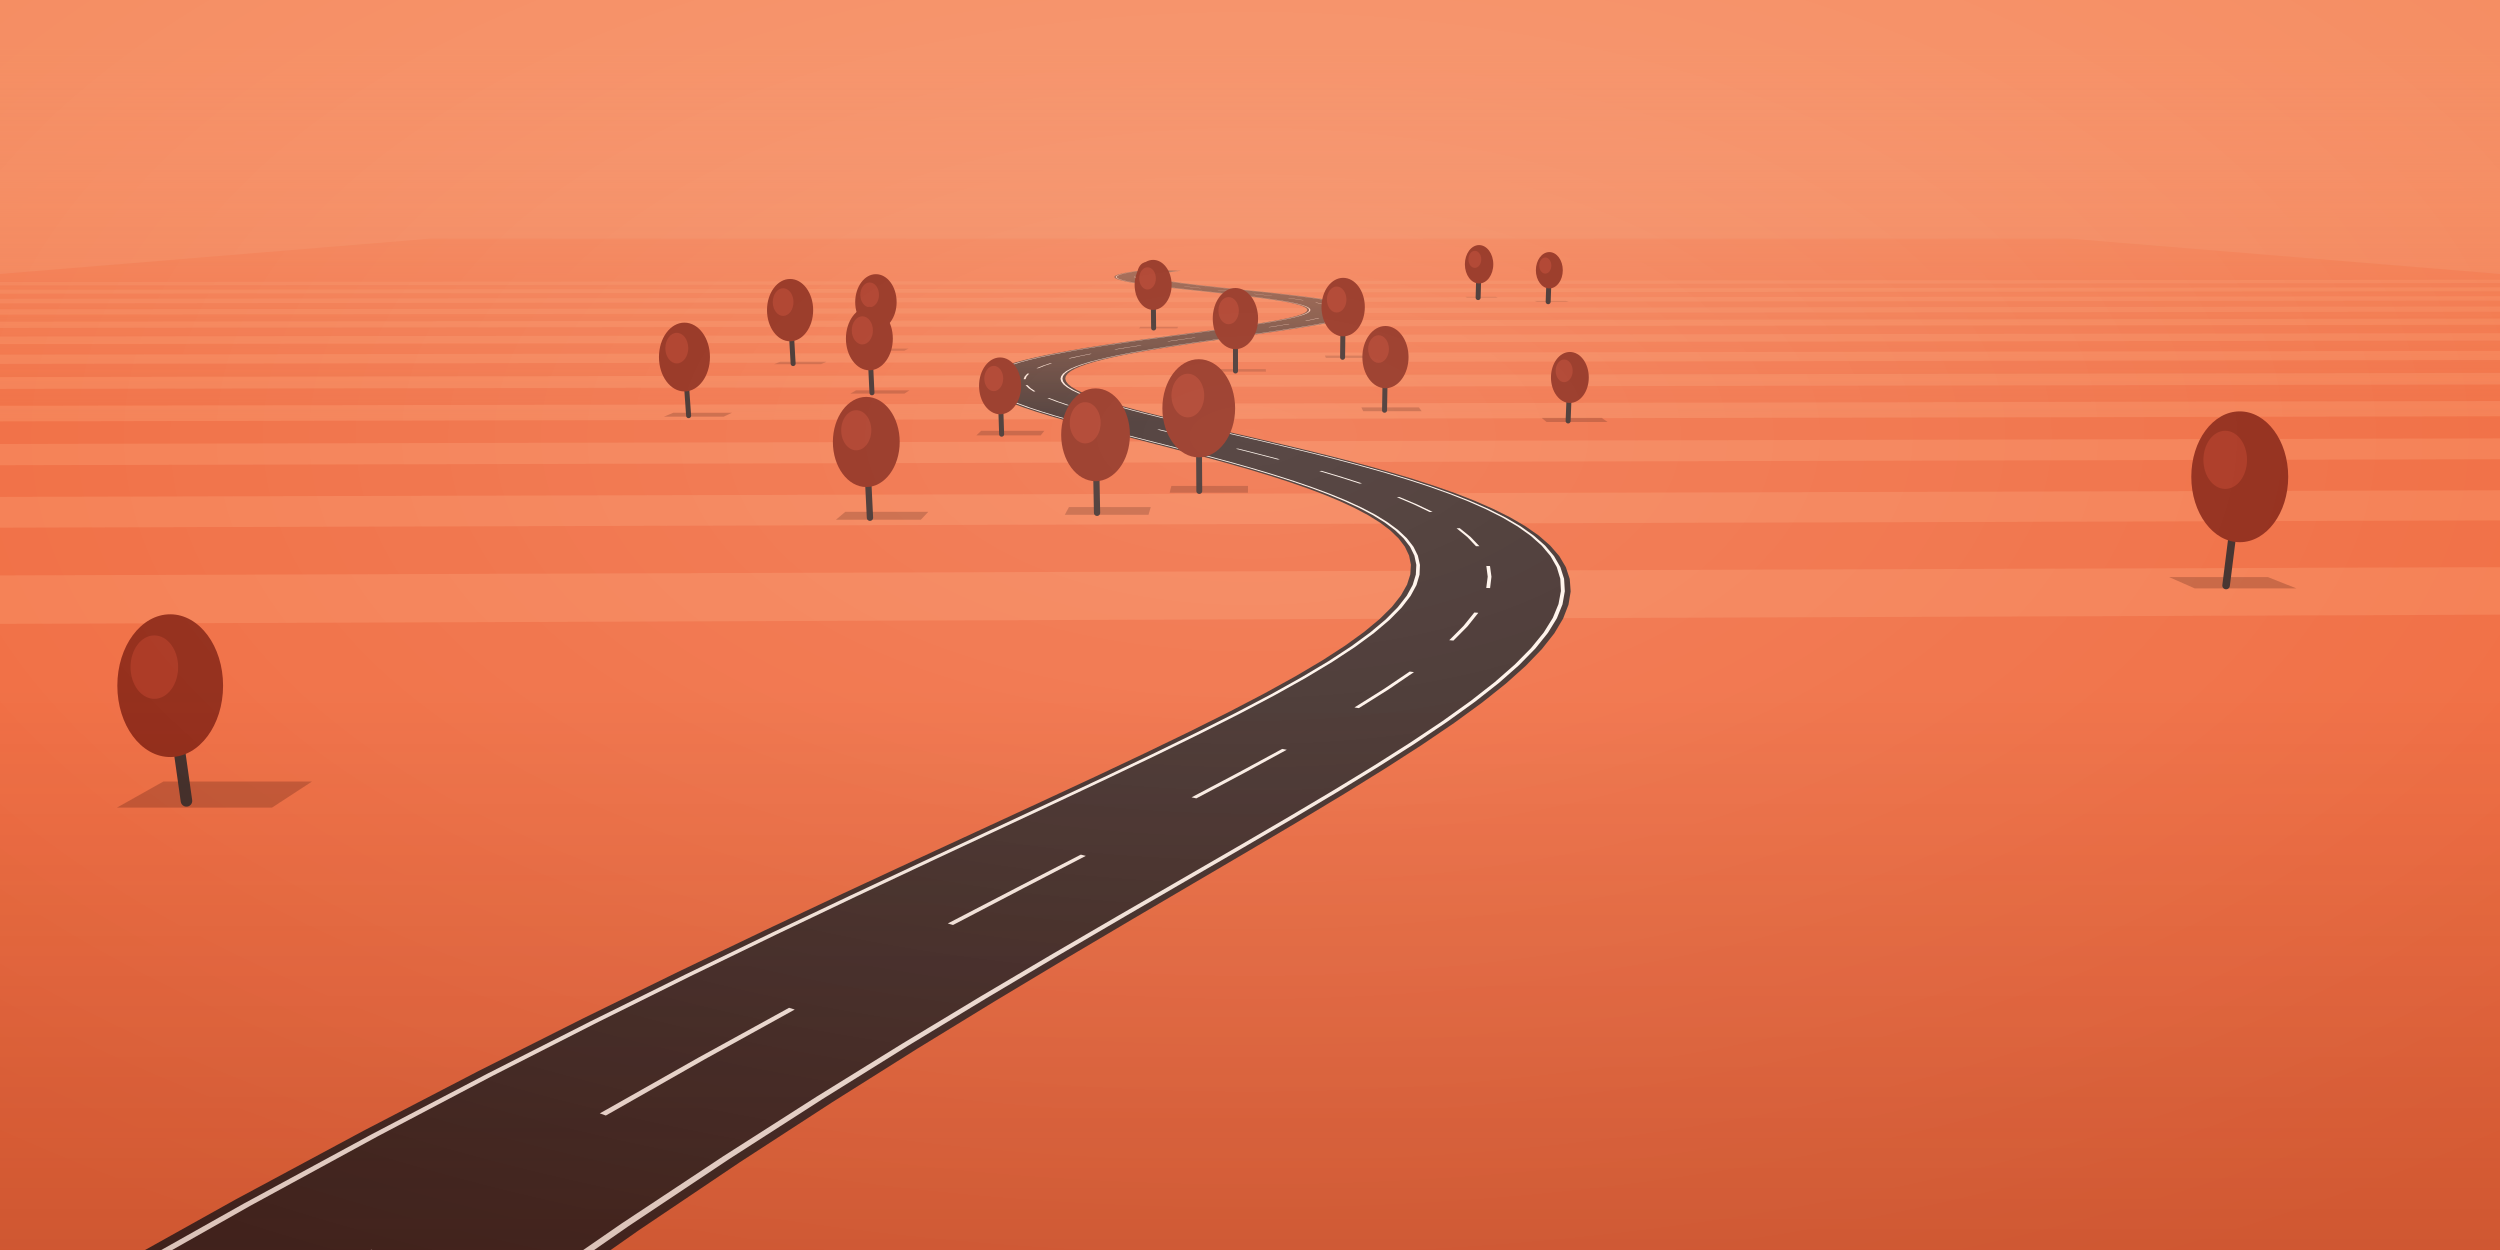
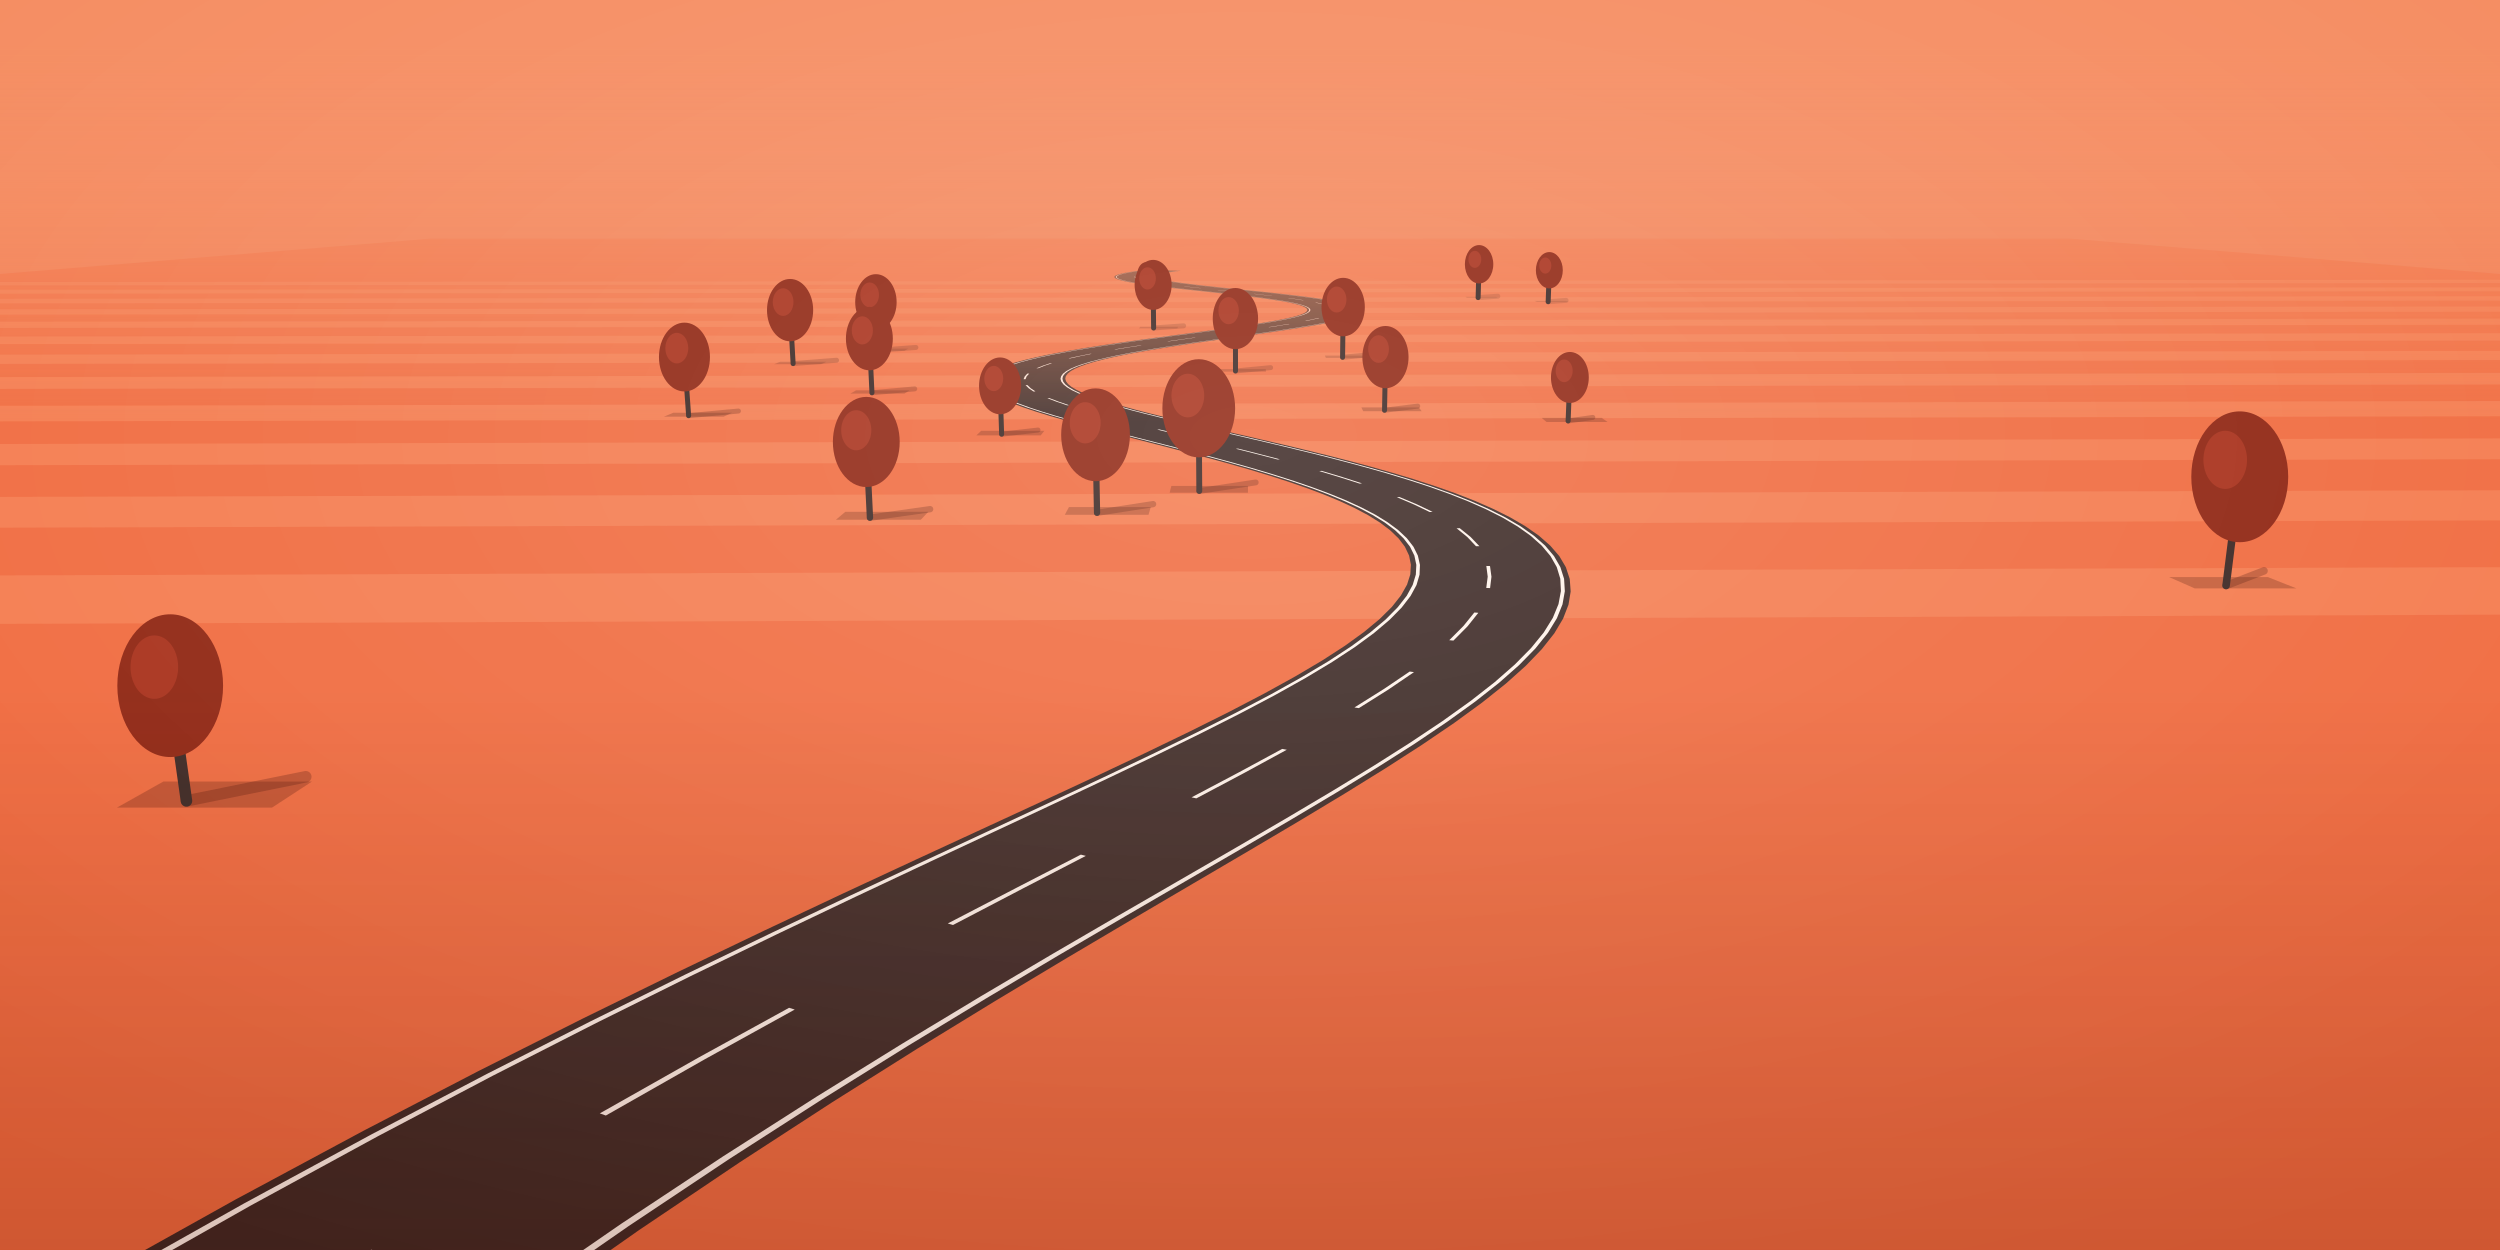
<svg xmlns="http://www.w3.org/2000/svg" viewBox="0 0 600 300" width="600" height="300">
  <defs>
    <linearGradient id="fond" x1="0" y1="0" x2="0" y2="1">
      <stop offset="0" stop-color="#F58A5E" />
      <stop offset="1" stop-color="#E2512D" />
    </linearGradient>
    <radialGradient id="lumiere" cx="0.5" cy="0.35" r="0.75">
      <stop offset="0" stop-color="#FFFFFF" stop-opacity="0.16" />
      <stop offset="1" stop-color="#FFFFFF" stop-opacity="0" />
    </radialGradient>
    <linearGradient id="voile" x1="0" y1="0" x2="0" y2="1">
      <stop offset="0.55" stop-color="#5A1405" stop-opacity="0" />
      <stop offset="1" stop-color="#5A1405" stop-opacity="0.22" />
    </linearGradient>
+     <filter id="grain" x="0" y="0" width="100%" height="100%">
+       <feTurbulence type="fractalNoise" baseFrequency="0.85" numOctaves="2" seed="4" stitchTiles="stitch" />
+       <feColorMatrix type="saturate" values="0" />
+     </filter>
  </defs>
  <rect width="600" height="300" fill="url(#fond)" />
  <polygon points="170538.15,14011.42 496.81,57.28 103.19,57.28 -169938.15,14011.42" fill="#F06A3E" />
  <polygon points="-1071.63,153.69 1553.49,144.00 1424.36,133.40 -918.50,141.13" fill="#F47B4E" />
  <polygon points="-769.28,128.88 1296.09,122.87 1212.78,116.04 -673.87,121.05" fill="#F47B4E" />
  <polygon points="-576.15,113.03 1126.39,108.95 1068.23,104.18 -511.04,107.69" fill="#F47B4E" />
  <polygon points="-442.11,102.03 1006.10,99.08 963.19,95.56 -394.86,98.15" fill="#F47B4E" />
  <polygon points="-343.64,93.95 916.38,91.71 883.43,89.01 -307.80,91.01" fill="#F47B4E" />
  <polygon points="-268.24,87.76 846.89,86.01 820.79,83.87 -240.12,85.46" fill="#F47B4E" />
  <polygon points="-208.66,82.87 791.48,81.46 770.30,79.73 -186.01,81.02" fill="#F47B4E" />
  <polygon points="-160.38,78.91 746.26,77.75 728.73,76.32 -141.75,77.38" fill="#F47B4E" />
  <polygon points="-120.47,75.64 708.67,74.67 693.92,73.46 -104.88,74.36" fill="#F47B4E" />
  <polygon points="-86.93,72.89 676.91,72.06 664.33,71.03 -73.69,71.80" fill="#F47B4E" />
  <polygon points="-58.35,70.54 649.74,69.83 638.88,68.94 -46.96,69.60" fill="#F47B4E" />
  <polygon points="-33.70,68.52 626.22,67.90 616.75,67.13 -23.80,67.70" fill="#F47B4E" />
  <polygon points="-16913.12,14011.42 -8607.56,7229.61 -2560.13,2304.97 -1417.38,1382.50 -928.20,993.45 -653.08,779.16 -474.47,643.64 -347.59,550.32 -251.71,482.23 -175.90,430.40 -113.87,389.67 -61.76,356.83 -17.06,329.81 21.94,307.18 56.39,287.96 87.15,271.43 114.83,257.05 139.89,244.44 162.67,233.28 183.44,223.33 202.40,214.40 219.72,206.35 235.53,199.05 249.93,192.40 263.01,186.32 274.84,180.73 285.48,175.59 295.00,170.84 303.45,166.43 310.86,162.34 317.29,158.54 322.78,154.99 327.37,151.67 331.12,148.56 334.06,145.65 336.23,142.90 337.69,140.31 338.47,137.87 338.62,135.55 338.18,133.34 337.18,131.23 335.66,129.22 333.66,127.29 331.21,125.43 328.34,123.64 325.09,121.92 321.50,120.25 317.61,118.64 313.47,117.09 309.11,115.58 304.57,114.12 299.91,112.71 295.17,111.35 290.38,110.03 285.60,108.75 280.86,107.51 276.20,106.31 271.67,105.14 267.29,104.01 263.10,102.92 259.12,101.85 255.40,100.82 251.94,99.82 248.78,98.84 245.93,97.89 243.42,96.97 241.26,96.07 239.45,95.19 238.02,94.34 236.96,93.50 236.28,92.69 235.99,91.90 236.07,91.13 236.52,90.38 237.34,89.65 238.49,88.94 239.98,88.26 241.76,87.59 243.82,86.95 246.14,86.33 248.67,85.73 251.41,85.14 254.31,84.58 257.36,84.03 260.52,83.50 263.77,82.99 267.09,82.49 270.44,82.01 273.80,81.54 277.14,81.08 280.45,80.64 283.70,80.21 286.86,79.79 289.92,79.38 292.86,78.98 295.65,78.59 298.28,78.21 300.74,77.84 303.00,77.48 305.07,77.13 306.93,76.79 308.56,76.46 309.98,76.13 311.17,75.82 312.13,75.51 312.87,75.21 313.38,74.92 313.67,74.63 313.74,74.35 313.61,74.07 313.26,73.80 312.72,73.53 311.98,73.26 311.05,73.00 309.94,72.74 308.67,72.48 307.23,72.22 305.65,71.97 303.94,71.72 302.12,71.47 300.19,71.22 298.18,70.98 296.11,70.74 294.00,70.50 291.85,70.26 289.71,70.03 287.57,69.80 285.46,69.57 283.40,69.35 281.40,69.12 279.48,68.90 277.66,68.68 275.95,68.46 274.37,68.25 272.92,68.04 271.62,67.83 270.48,67.62 269.51,67.41 268.72,67.21 268.11,67.00 267.69,66.80 267.47,66.60 267.44,66.41 267.60,66.21 267.95,66.02 268.49,65.84 269.19,65.65 270.07,65.47 271.10,65.30 272.27,65.12 273.56,64.95 274.94,64.79 283.37,64.98 282.11,65.13 281.02,65.29 280.05,65.44 279.22,65.59 278.53,65.75 278.00,65.90 277.61,66.06 277.38,66.22 277.31,66.38 277.40,66.54 277.65,66.71 278.07,66.87 278.65,67.05 279.40,67.22 280.31,67.40 281.39,67.58 282.62,67.77 284.00,67.96 285.52,68.15 287.18,68.35 288.96,68.56 290.85,68.76 292.84,68.98 294.91,69.19 297.04,69.41 299.23,69.64 301.45,69.87 303.69,70.10 305.93,70.34 308.15,70.59 310.32,70.84 312.45,71.10 314.49,71.36 316.44,71.63 318.28,71.90 319.98,72.19 321.54,72.48 322.92,72.77 324.11,73.08 325.11,73.39 325.88,73.71 326.42,74.04 326.71,74.37 326.75,74.71 326.54,75.06 326.06,75.41 325.33,75.77 324.34,76.13 323.10,76.50 321.62,76.87 319.91,77.25 317.98,77.64 315.84,78.03 313.51,78.43 311.00,78.83 308.34,79.24 305.53,79.66 302.61,80.08 299.59,80.51 296.49,80.95 293.35,81.40 290.17,81.85 287.00,82.31 283.86,82.78 280.76,83.26 277.74,83.75 274.83,84.24 272.04,84.74 269.41,85.25 266.96,85.77 264.70,86.30 262.66,86.84 260.85,87.38 259.29,87.94 257.99,88.50 256.97,89.08 256.24,89.67 255.80,90.27 255.66,90.89 255.85,91.53 256.35,92.19 257.19,92.87 258.37,93.57 259.89,94.30 261.76,95.05 263.97,95.83 266.52,96.64 269.41,97.48 272.61,98.35 276.13,99.26 279.95,100.20 284.04,101.17 288.38,102.18 292.96,103.24 297.73,104.33 302.68,105.47 307.78,106.66 312.98,107.90 318.26,109.20 323.57,110.55 328.89,111.97 334.16,113.46 339.35,115.02 344.41,116.66 349.30,118.38 353.96,120.20 358.34,122.12 362.40,124.14 366.07,126.28 369.31,128.54 372.04,130.93 374.23,133.46 375.81,136.13 376.74,138.96 376.96,141.95 376.44,145.12 375.14,148.47 373.02,152.02 370.04,155.79 366.18,159.80 361.41,164.07 355.69,168.63 349.00,173.51 341.30,178.74 332.56,184.37 322.75,190.45 311.83,197.03 299.75,204.18 286.48,211.97 271.95,220.51 256.09,229.89 238.84,240.24 220.08,251.73 199.70,264.56 177.54,278.95 153.39,295.21 126.98,313.73 97.96,335.01 65.84,359.69 29.94,388.66 -10.69,423.15 -57.45,464.93 -112.44,516.60 -178.94,582.22 -262.41,668.46 -372.47,787.08 -527.87,960.91 -770.47,1240.84 -1216.40,1768.05 -2351.51,3132.94 -11314.90,14011.42" fill="#3A2622" />
  <polygon points="-16716.34,14011.42 -8118.90,6909.60 -2498.87,2280.49 -1392.05,1376.95 -913.64,992.27 -643.32,779.44 -467.30,644.48 -342.00,551.38 -247.16,483.35 -172.07,431.52 -110.56,390.75 -58.82,357.85 -14.41,330.76 24.36,308.07 58.65,288.78 89.27,272.19 116.84,257.75 141.81,245.08 164.51,233.87 185.22,223.87 204.14,214.90 221.42,206.81 237.19,199.47 251.56,192.78 264.61,186.67 276.42,181.05 287.04,175.88 296.54,171.10 304.97,166.67 312.36,162.55 318.77,158.73 324.25,155.15 328.82,151.81 332.55,148.68 335.46,145.74 337.62,142.98 339.05,140.37 339.80,137.90 339.92,135.57 339.45,133.34 338.41,131.22 336.85,129.20 334.81,127.25 332.32,125.39 329.41,123.59 326.13,121.86 322.50,120.19 318.58,118.57 314.40,117.01 310.01,115.50 305.45,114.04 300.77,112.63 296.00,111.27 291.20,109.95 286.40,108.67 281.65,107.43 276.98,106.23 272.44,105.07 268.05,103.95 263.85,102.85 259.88,101.79 256.14,100.77 252.69,99.77 249.52,98.79 246.67,97.85 244.16,96.93 241.99,96.03 240.18,95.16 238.74,94.31 237.68,93.48 236.99,92.67 236.69,91.88 236.76,91.12 237.20,90.37 238.00,89.65 239.14,88.95 240.61,88.26 242.37,87.60 244.41,86.96 246.71,86.34 249.23,85.75 251.95,85.16 254.84,84.60 257.87,84.06 261.02,83.53 264.26,83.02 267.56,82.52 270.90,82.04 274.25,81.57 277.59,81.11 280.90,80.67 284.14,80.23 287.30,79.81 290.36,79.40 293.30,79.00 296.09,78.61 298.72,78.23 301.18,77.86 303.45,77.50 305.52,77.15 307.38,76.81 309.02,76.47 310.44,76.15 311.63,75.83 312.59,75.52 313.33,75.22 313.84,74.92 314.13,74.63 314.20,74.35 314.06,74.07 313.71,73.79 313.16,73.52 312.41,73.25 311.47,72.99 310.36,72.73 309.07,72.47 307.63,72.21 306.04,71.96 304.32,71.71 302.48,71.46 300.55,71.21 298.54,70.97 296.46,70.73 294.34,70.49 292.20,70.25 290.04,70.02 287.90,69.79 285.80,69.56 283.73,69.33 281.74,69.11 279.82,68.89 278.00,68.67 276.29,68.45 274.71,68.24 273.26,68.03 271.97,67.82 270.83,67.61 269.86,67.40 269.07,67.20 268.46,67.00 268.05,66.80 267.82,66.60 267.79,66.41 267.94,66.21 268.29,66.03 268.82,65.84 269.52,65.66 270.39,65.48 271.41,65.30 272.57,65.13 273.86,64.96 275.23,64.80 275.43,64.80 274.06,64.96 272.78,65.13 271.62,65.30 270.60,65.48 269.74,65.66 269.04,65.84 268.52,66.03 268.17,66.21 268.02,66.41 268.05,66.60 268.28,66.80 268.70,67.00 269.30,67.20 270.09,67.40 271.06,67.61 272.20,67.81 273.49,68.02 274.94,68.23 276.52,68.45 278.23,68.66 280.05,68.88 281.96,69.10 283.96,69.32 286.02,69.55 288.13,69.78 290.27,70.01 292.42,70.24 294.57,70.48 296.69,70.72 298.77,70.96 300.79,71.20 302.73,71.45 304.57,71.70 306.29,71.95 307.89,72.20 309.34,72.46 310.63,72.72 311.75,72.98 312.69,73.25 313.45,73.52 314.00,73.79 314.36,74.07 314.50,74.35 314.43,74.63 314.15,74.92 313.64,75.22 312.90,75.53 311.93,75.84 310.74,76.16 309.32,76.48 307.68,76.82 305.82,77.16 303.75,77.51 301.48,77.87 299.02,78.25 296.38,78.63 293.59,79.02 290.65,79.42 287.60,79.83 284.43,80.25 281.19,80.68 277.89,81.13 274.56,81.58 271.21,82.05 267.87,82.54 264.58,83.03 261.35,83.55 258.21,84.07 255.19,84.62 252.31,85.18 249.60,85.76 247.09,86.36 244.81,86.97 242.78,87.61 241.03,88.27 239.57,88.95 238.44,89.65 237.66,90.37 237.22,91.11 237.16,91.88 237.47,92.66 238.16,93.46 239.22,94.29 240.67,95.14 242.48,96.01 244.65,96.90 247.17,97.82 250.02,98.76 253.18,99.73 256.64,100.73 260.38,101.75 264.36,102.81 268.56,103.90 272.95,105.03 277.50,106.19 282.18,107.38 286.94,108.62 291.74,109.90 296.56,111.22 301.34,112.58 306.04,113.99 310.61,115.45 315.02,116.96 319.22,118.52 323.17,120.14 326.82,121.82 330.13,123.55 333.06,125.36 335.58,127.23 337.65,129.18 339.23,131.22 340.29,133.35 340.79,135.58 340.69,137.93 339.96,140.41 338.54,143.03 336.40,145.81 333.50,148.76 329.79,151.90 325.23,155.26 319.76,158.85 313.36,162.70 305.98,166.83 297.57,171.27 288.08,176.07 277.47,181.27 265.68,186.90 252.65,193.04 238.30,199.75 222.55,207.12 205.30,215.24 186.42,224.24 165.75,234.27 143.09,245.52 118.18,258.22 90.69,272.70 60.16,289.34 25.99,308.67 -12.63,331.40 -56.85,358.54 -108.33,391.47 -169.49,432.27 -244.11,484.11 -338.26,552.09 -462.51,645.04 -636.80,779.62 -903.96,991.48 -1375.29,1373.28 -2458.77,2264.47 -7816.74,6711.77 -16585.09,14011.42" fill="#FFF3EA" />
  <polygon points="-11642.95,14011.42 -2514.62,3239.74 -1277.31,1792.39 -804.58,1248.31 -550.57,962.75 -389.08,786.61 -275.32,666.95 -189.41,580.24 -121.19,514.44 -64.97,462.74 -17.28,421.02 24.06,386.62 60.51,357.77 93.07,333.22 122.44,312.08 149.13,293.68 173.52,277.54 195.87,263.27 216.42,250.55 235.31,239.16 252.68,228.90 268.64,219.61 283.26,211.16 296.62,203.44 308.77,196.36 319.76,189.84 329.63,183.83 338.43,178.25 346.19,173.07 352.94,168.24 358.71,163.73 363.54,159.50 367.45,155.54 370.49,151.81 372.67,148.30 374.04,144.98 374.62,141.85 374.47,138.90 373.62,136.10 372.11,133.45 370.01,130.95 367.35,128.58 364.20,126.34 360.60,124.22 356.62,122.21 352.30,120.30 347.70,118.49 342.88,116.77 337.87,115.14 332.73,113.58 327.50,112.10 322.22,110.68 316.94,109.32 311.69,108.03 306.51,106.78 301.44,105.59 296.51,104.45 291.74,103.35 287.18,102.29 282.84,101.27 278.76,100.29 274.95,99.35 271.43,98.44 268.22,97.56 265.34,96.72 262.79,95.90 260.58,95.11 258.71,94.35 257.19,93.62 256.02,92.91 255.19,92.22 254.69,91.55 254.52,90.91 254.67,90.28 255.13,89.67 255.89,89.07 256.93,88.49 258.26,87.92 259.84,87.36 261.68,86.81 263.75,86.27 266.03,85.74 268.51,85.21 271.17,84.70 273.98,84.20 276.91,83.70 279.94,83.22 283.05,82.74 286.21,82.27 289.40,81.81 292.58,81.35 295.73,80.91 298.83,80.47 301.85,80.04 304.78,79.62 307.58,79.20 310.25,78.79 312.75,78.39 315.08,78.00 317.21,77.61 319.14,77.23 320.85,76.85 322.33,76.48 323.56,76.11 324.55,75.75 325.29,75.40 325.76,75.05 325.99,74.70 325.95,74.37 325.67,74.04 325.14,73.71 324.38,73.40 323.41,73.09 322.23,72.79 320.86,72.49 319.33,72.20 317.64,71.92 315.82,71.65 313.88,71.38 311.85,71.12 309.74,70.86 307.57,70.61 305.36,70.36 303.13,70.12 300.90,69.89 298.68,69.66 296.50,69.43 294.36,69.21 292.29,69.00 290.30,68.78 288.41,68.58 286.63,68.37 284.97,68.17 283.44,67.98 282.06,67.78 280.82,67.60 279.74,67.41 278.83,67.23 278.07,67.05 277.49,66.88 277.07,66.71 276.82,66.54 276.73,66.38 276.81,66.22 277.04,66.06 277.44,65.90 277.99,65.74 278.68,65.58 279.52,65.43 280.50,65.28 281.61,65.12 282.87,64.97 283.07,64.97 281.81,65.13 280.71,65.28 279.73,65.43 278.90,65.59 278.21,65.74 277.66,65.90 277.27,66.06 277.04,66.22 276.96,66.38 277.05,66.54 277.30,66.71 277.72,66.88 278.30,67.05 279.06,67.23 279.97,67.41 281.05,67.59 282.28,67.78 283.66,67.97 285.19,68.17 286.85,68.36 288.63,68.57 290.52,68.78 292.51,68.99 294.58,69.20 296.72,69.43 298.90,69.65 301.12,69.88 303.36,70.12 305.59,70.36 307.80,70.60 309.97,70.85 312.09,71.11 314.13,71.37 316.07,71.64 317.90,71.91 319.59,72.20 321.13,72.48 322.50,72.78 323.69,73.08 324.67,73.39 325.44,73.71 325.97,74.04 326.25,74.37 326.29,74.71 326.07,75.05 325.60,75.40 324.86,75.76 323.88,76.12 322.64,76.49 321.16,76.86 319.45,77.24 317.52,77.62 315.38,78.01 313.05,78.41 310.55,78.81 307.88,79.22 305.08,79.63 302.16,80.06 299.13,80.49 296.03,80.93 292.88,81.37 289.71,81.82 286.53,82.29 283.37,82.76 280.27,83.23 277.24,83.72 274.32,84.22 271.52,84.72 268.87,85.23 266.40,85.75 264.13,86.28 262.07,86.82 260.24,87.37 258.67,87.92 257.36,88.49 256.32,89.07 255.57,89.67 255.12,90.28 254.98,90.90 255.15,91.54 255.65,92.21 256.49,92.89 257.67,93.60 259.19,94.33 261.05,95.09 263.26,95.87 265.81,96.69 268.70,97.53 271.91,98.40 275.42,99.31 279.24,100.25 283.32,101.23 287.66,102.25 292.23,103.30 297.00,104.40 301.94,105.54 307.02,106.74 312.21,107.98 317.47,109.27 322.76,110.63 328.06,112.05 333.30,113.53 338.46,115.09 343.49,116.73 348.34,118.45 352.96,120.26 357.31,122.17 361.32,124.19 364.95,126.32 368.13,128.57 370.82,130.94 372.96,133.46 374.49,136.11 375.38,138.92 375.56,141.89 375.00,145.04 373.66,148.37 371.50,151.89 368.49,155.64 364.59,159.62 359.79,163.86 354.04,168.39 347.31,173.24 339.58,178.45 330.80,184.04 320.95,190.09 309.99,196.63 297.87,203.73 284.54,211.48 269.96,219.97 254.04,229.29 236.72,239.59 217.88,251.02 197.40,263.78 175.12,278.10 150.83,294.29 124.25,312.74 95.02,333.93 62.64,358.53 26.41,387.43 -14.65,421.87 -61.97,463.61 -117.70,515.30 -185.23,581.03 -270.16,667.55 -382.43,786.80 -541.48,962.01 -790.88,1245.32 -1252.73,1782.57 -2448.04,3196.15 -11511.70,14011.42" fill="#FFF3EA" />
  <polygon points="-14179.67,14011.42 -4295.27,4405.76 -1814.51,2007.67 -1781.36,1993.16 -4171.93,4325.02 -14048.42,14011.42" fill="#FFF3EA" />
  <polygon points="-728.96,977.01 -516.81,783.01 -373.19,655.62 -367.97,655.98 -510.23,783.19 -720.15,976.78" fill="#FFF3EA" />
  <polygon points="-186.24,498.31 -120.58,446.53 -65.89,405.29 -63.40,406.01 -117.80,447.34 -183.12,499.23" fill="#FFF3EA" />
  <polygon points="21.41,343.65 57.17,320.08 89.10,299.92 90.78,300.50 58.95,320.73 23.30,344.38" fill="#FFF3EA" />
  <polygon points="143.95,267.21 167.69,253.79 189.38,241.87 190.74,242.29 169.09,254.26 145.40,267.73" fill="#FFF3EA" />
  <polygon points="227.47,221.63 244.15,212.97 259.40,205.11 260.60,205.41 245.37,213.30 228.72,222.00" fill="#FFF3EA" />
  <polygon points="285.97,191.36 297.43,185.31 307.73,179.74 308.83,179.94 298.55,185.54 287.12,191.61" fill="#FFF3EA" />
  <polygon points="325.06,169.79 332.18,165.33 338.33,161.17 339.36,161.31 333.23,165.48 326.13,169.95" fill="#FFF3EA" />
  <polygon points="347.82,153.65 351.24,150.22 353.84,147.00 354.80,147.07 352.23,150.30 348.82,153.74" fill="#FFF3EA" />
  <polygon points="356.70,141.11 357.05,138.40 356.72,135.83 357.60,135.85 357.95,138.42 357.62,141.14" fill="#FFF3EA" />
  <polygon points="354.24,131.09 352.16,128.89 349.58,126.79 350.34,126.77 352.94,128.87 355.05,131.08" fill="#FFF3EA" />
  <polygon points="343.13,122.89 339.34,121.07 335.24,119.33 335.89,119.29 340.02,121.03 343.83,122.85" fill="#FFF3EA" />
  <polygon points="326.29,116.06 321.52,114.53 316.62,113.06 317.20,113.01 322.11,114.48 326.89,116.01" fill="#FFF3EA" />
  <polygon points="306.62,110.28 301.59,108.97 296.60,107.71 297.12,107.66 302.12,108.92 307.16,110.23" fill="#FFF3EA" />
  <polygon points="286.88,105.33 282.22,104.20 277.74,103.11 278.24,103.06 282.72,104.15 287.39,105.28" fill="#FFF3EA" />
  <polygon points="269.44,101.03 265.66,100.05 262.17,99.09 262.65,99.06 266.15,100.01 269.92,100.99" fill="#FFF3EA" />
  <polygon points="256.10,97.28 253.56,96.41 251.36,95.57 251.84,95.54 254.04,96.38 256.58,97.25" fill="#FFF3EA" />
  <polygon points="248.03,93.96 246.90,93.19 246.13,92.44 246.60,92.43 247.37,93.18 248.51,93.94" fill="#FFF3EA" />
  <polygon points="245.66,91.01 245.94,90.33 246.56,89.66 247.01,89.66 246.40,90.32 246.12,91.01" fill="#FFF3EA" />
  <polygon points="248.75,88.38 250.29,87.76 252.09,87.16 252.50,87.17 250.70,87.77 249.17,88.38" fill="#FFF3EA" />
  <polygon points="256.45,86.00 258.95,85.45 261.63,84.91 261.98,84.92 259.31,85.46 256.82,86.02" fill="#FFF3EA" />
  <polygon points="267.45,83.86 270.53,83.36 273.70,82.87 274.02,82.88 270.86,83.37 267.78,83.88" fill="#FFF3EA" />
  <polygon points="280.18,81.91 283.44,81.46 286.69,81.01 286.99,81.02 283.75,81.47 280.49,81.93" fill="#FFF3EA" />
  <polygon points="293.02,80.14 296.06,79.72 298.99,79.31 299.29,79.32 296.36,79.73 293.32,80.16" fill="#FFF3EA" />
  <polygon points="304.44,78.51 306.92,78.13 309.23,77.75 309.52,77.76 307.22,78.14 304.74,78.53" fill="#FFF3EA" />
  <polygon points="313.22,77.01 314.90,76.66 316.36,76.31 316.66,76.32 315.21,76.67 313.53,77.03" fill="#FFF3EA" />
  <polygon points="318.55,75.63 319.29,75.31 319.79,74.98 320.10,74.99 319.60,75.31 318.86,75.64" fill="#FFF3EA" />
  <polygon points="320.07,74.36 319.86,74.05 319.43,73.75 319.73,73.75 320.17,74.05 320.38,74.36" fill="#FFF3EA" />
  <polygon points="317.92,73.17 316.87,72.89 315.63,72.61 315.90,72.60 317.15,72.88 318.21,73.17" fill="#FFF3EA" />
  <polygon points="312.66,72.07 310.95,71.80 309.12,71.54 309.37,71.53 311.20,71.79 312.91,72.06" fill="#FFF3EA" />
  <polygon points="305.17,71.03 303.08,70.79 300.94,70.54 301.17,70.53 303.31,70.78 305.41,71.03" fill="#FFF3EA" />
  <polygon points="296.57,70.07 294.39,69.84 292.23,69.61 292.45,69.60 294.61,69.83 296.80,70.06" fill="#FFF3EA" />
  <polygon points="288.04,69.16 286.05,68.95 284.14,68.73 284.36,68.72 286.27,68.94 288.26,69.15" fill="#FFF3EA" />
  <polygon points="280.65,68.31 279.10,68.11 277.68,67.91 277.91,67.90 279.32,68.10 280.88,68.31" fill="#FFF3EA" />
  <polygon points="275.30,67.51 274.36,67.32 273.59,67.13 273.82,67.12 274.59,67.31 275.53,67.51" fill="#FFF3EA" />
  <polygon points="272.57,66.75 272.32,66.57 272.26,66.39 272.49,66.39 272.56,66.57 272.80,66.75" fill="#FFF3EA" />
  <polygon points="272.67,66.04 273.12,65.87 273.75,65.70 273.97,65.70 273.35,65.87 272.89,66.04" fill="#FFF3EA" />
  <polygon points="275.46,65.37 276.52,65.20 277.72,65.04 277.92,65.05 276.73,65.21 275.66,65.37" fill="#FFF3EA" />
  <polygon points="255.55,123.55 275.64,123.55 276.18,121.70 256.55,121.70" fill="rgba(80,20,5,0.28)" />
  <polygon points="206.55,84.18 217.04,84.18 218.03,83.67 207.66,83.67" fill="rgba(80,20,5,0.28)" />
  <polygon points="204.06,94.47 217.05,94.47 218.27,93.68 205.46,93.68" fill="rgba(80,20,5,0.28)" />
  <polygon points="292.12,89.20 303.83,89.20 303.78,88.57 292.22,88.57" fill="rgba(80,20,5,0.28)" />
  <polygon points="200.62,124.74 220.99,124.74 222.80,122.83 202.88,122.83" fill="rgba(80,20,5,0.28)" />
  <polygon points="273.37,78.82 282.55,78.82 282.73,78.43 273.64,78.43" fill="rgba(80,20,5,0.28)" />
  <polygon points="28.08,193.82 65.29,193.82 74.88,187.57 39.19,187.57" fill="rgba(80,20,5,0.28)" />
  <polygon points="318.20,85.89 329.11,85.89 328.75,85.34 317.98,85.34" fill="rgba(80,20,5,0.28)" />
  <polygon points="371.17,101.28 385.83,101.28 384.41,100.29 369.99,100.29" fill="rgba(80,20,5,0.28)" />
  <polygon points="234.33,104.49 249.77,104.49 250.65,103.39 235.47,103.39" fill="rgba(80,20,5,0.28)" />
  <polygon points="352.10,71.48 359.49,71.48 358.99,71.23 351.66,71.23" fill="rgba(80,20,5,0.28)" />
  <polygon points="327.16,98.69 341.19,98.69 340.54,97.78 326.73,97.78" fill="rgba(80,20,5,0.28)" />
  <polygon points="159.33,100.00 173.68,100.00 175.72,99.05 161.61,99.05" fill="rgba(80,20,5,0.28)" />
  <polygon points="368.85,72.48 376.49,72.48 375.83,72.21 368.26,72.21" fill="rgba(80,20,5,0.28)" />
  <polygon points="526.74,141.22 551.14,141.22 544.31,138.50 520.58,138.50" fill="rgba(80,20,5,0.28)" />
  <polygon points="185.77,87.41 197.05,87.41 198.36,86.82 187.22,86.82" fill="rgba(80,20,5,0.28)" />
  <polygon points="280.71,118.25 299.51,118.25 299.52,116.63 281.12,116.63" fill="rgba(80,20,5,0.28)" />
  <polygon points="272.39,70.86 279.63,70.86 279.80,70.61 272.61,70.61" fill="rgba(80,20,5,0.28)" />
+   <line x1="263.29" y1="123.08" x2="276.75" y2="120.99" stroke="#4A1004" stroke-opacity="0.28" stroke-width="1.50" stroke-linecap="round" />
+   <line x1="210.75" y1="84.06" x2="219.81" y2="83.39" stroke="#4A1004" stroke-opacity="0.28" stroke-width="1.20" stroke-linecap="round" />
+   <line x1="209.27" y1="94.27" x2="219.53" y2="93.33" stroke="#4A1004" stroke-opacity="0.28" stroke-width="1.20" stroke-linecap="round" />
+   <line x1="296.52" y1="89.04" x2="304.95" y2="88.23" stroke="#4A1004" stroke-opacity="0.28" stroke-width="1.20" stroke-linecap="round" />
+   <line x1="208.79" y1="124.25" x2="223.23" y2="122.20" stroke="#4A1004" stroke-opacity="0.28" stroke-width="1.52" stroke-linecap="round" />
+   <line x1="276.87" y1="78.72" x2="284.07" y2="78.20" stroke="#4A1004" stroke-opacity="0.28" stroke-width="1.20" stroke-linecap="round" />
+   <line x1="44.75" y1="192.21" x2="73.38" y2="186.42" stroke="#4A1004" stroke-opacity="0.28" stroke-width="2.77" stroke-linecap="round" />
+   <line x1="322.22" y1="85.75" x2="329.87" y2="85.03" stroke="#4A1004" stroke-opacity="0.28" stroke-width="1.20" stroke-linecap="round" />
+   <line x1="376.35" y1="101.03" x2="382.27" y2="100.18" stroke="#4A1004" stroke-opacity="0.28" stroke-width="1.20" stroke-linecap="round" />
+   <line x1="240.39" y1="104.21" x2="249.12" y2="103.21" stroke="#4A1004" stroke-opacity="0.28" stroke-width="1.20" stroke-linecap="round" />
+   <line x1="354.75" y1="71.42" x2="359.47" y2="71.09" stroke="#4A1004" stroke-opacity="0.28" stroke-width="1.20" stroke-linecap="round" />
+   <line x1="332.29" y1="98.46" x2="340.25" y2="97.47" stroke="#4A1004" stroke-opacity="0.28" stroke-width="1.20" stroke-linecap="round" />
+   <line x1="165.27" y1="99.76" x2="177.22" y2="98.65" stroke="#4A1004" stroke-opacity="0.28" stroke-width="1.20" stroke-linecap="round" />
+   <line x1="371.56" y1="72.41" x2="375.85" y2="72.09" stroke="#4A1004" stroke-opacity="0.28" stroke-width="1.20" stroke-linecap="round" />
+   <line x1="534.26" y1="140.52" x2="543.36" y2="137.01" stroke="#4A1004" stroke-opacity="0.28" stroke-width="1.82" stroke-linecap="round" />
+   <line x1="190.35" y1="87.26" x2="200.77" y2="86.46" stroke="#4A1004" stroke-opacity="0.28" stroke-width="1.20" stroke-linecap="round" />
+   <line x1="287.83" y1="117.84" x2="301.37" y2="115.78" stroke="#4A1004" stroke-opacity="0.28" stroke-width="1.41" stroke-linecap="round" />
+   <line x1="275.15" y1="70.79" x2="278.66" y2="70.59" stroke="#4A1004" stroke-opacity="0.28" stroke-width="1.20" stroke-linecap="round" />
  <defs>
    <linearGradient id="brume" x1="0" y1="0" x2="0" y2="1">
      <stop offset="0" stop-color="#F58A5E" stop-opacity="1" />
      <stop offset="0.35" stop-color="#F58A5E" stop-opacity="0.85" />
      <stop offset="1" stop-color="#F58A5E" stop-opacity="0" />
    </linearGradient>
  </defs>
  <rect x="0" y="11.2" width="600" height="90" fill="url(#brume)" />
  <rect x="0" y="0" width="600" height="11.2" fill="#F58A5E" />
  <line x1="275.15" y1="70.79" x2="275.11" y2="67.72" stroke="#3A2622" stroke-width="1.20" stroke-linecap="round" />
  <ellipse cx="275.09" cy="65.80" rx="2.13" ry="2.88" fill="#8F2410" />
  <ellipse cx="274.45" cy="65.05" rx="0.96" ry="1.28" fill="#A8301A" />
  <line x1="354.75" y1="71.42" x2="354.89" y2="66.51" stroke="#3A2622" stroke-width="1.20" stroke-linecap="round" />
  <ellipse cx="354.98" cy="63.43" rx="3.41" ry="4.61" fill="#8F2410" />
  <ellipse cx="353.96" cy="62.24" rx="1.54" ry="2.05" fill="#A8301A" />
  <line x1="371.56" y1="72.41" x2="371.73" y2="67.77" stroke="#3A2622" stroke-width="1.20" stroke-linecap="round" />
  <ellipse cx="371.84" cy="64.86" rx="3.23" ry="4.36" fill="#8F2410" />
  <ellipse cx="370.87" cy="63.73" rx="1.45" ry="1.94" fill="#A8301A" />
  <line x1="276.87" y1="78.72" x2="276.80" y2="72.37" stroke="#3A2622" stroke-width="1.20" stroke-linecap="round" />
  <ellipse cx="276.75" cy="68.37" rx="4.44" ry="6.00" fill="#8F2410" />
  <ellipse cx="275.41" cy="66.82" rx="2.00" ry="2.67" fill="#A8301A" />
  <line x1="210.75" y1="84.06" x2="210.42" y2="76.97" stroke="#3A2622" stroke-width="1.20" stroke-linecap="round" />
  <ellipse cx="210.22" cy="72.51" rx="4.97" ry="6.71" fill="#8F2410" />
  <ellipse cx="208.72" cy="70.77" rx="2.24" ry="2.98" fill="#A8301A" />
  <line x1="322.22" y1="85.75" x2="322.31" y2="78.35" stroke="#3A2622" stroke-width="1.20" stroke-linecap="round" />
  <ellipse cx="322.36" cy="73.70" rx="5.20" ry="7.02" fill="#8F2410" />
  <ellipse cx="320.80" cy="71.88" rx="2.34" ry="3.12" fill="#A8301A" />
  <line x1="190.35" y1="87.26" x2="189.90" y2="79.39" stroke="#3A2622" stroke-width="1.20" stroke-linecap="round" />
  <ellipse cx="189.62" cy="74.43" rx="5.54" ry="7.48" fill="#8F2410" />
  <ellipse cx="187.95" cy="72.50" rx="2.49" ry="3.32" fill="#A8301A" />
  <line x1="296.52" y1="89.04" x2="296.51" y2="81.32" stroke="#3A2622" stroke-width="1.20" stroke-linecap="round" />
  <ellipse cx="296.50" cy="76.46" rx="5.44" ry="7.34" fill="#8F2410" />
  <ellipse cx="294.87" cy="74.56" rx="2.45" ry="3.26" fill="#A8301A" />
  <line x1="209.27" y1="94.27" x2="208.89" y2="86.28" stroke="#3A2622" stroke-width="1.20" stroke-linecap="round" />
  <ellipse cx="208.65" cy="81.26" rx="5.63" ry="7.61" fill="#8F2410" />
  <ellipse cx="206.96" cy="79.29" rx="2.54" ry="3.38" fill="#A8301A" />
  <line x1="332.29" y1="98.46" x2="332.43" y2="90.63" stroke="#3A2622" stroke-width="1.20" stroke-linecap="round" />
  <ellipse cx="332.51" cy="85.71" rx="5.54" ry="7.47" fill="#8F2410" />
  <ellipse cx="330.85" cy="83.77" rx="2.49" ry="3.32" fill="#A8301A" />
  <line x1="165.27" y1="99.76" x2="164.66" y2="91.13" stroke="#3A2622" stroke-width="1.20" stroke-linecap="round" />
  <ellipse cx="164.27" cy="85.69" rx="6.12" ry="8.26" fill="#8F2410" />
  <ellipse cx="162.43" cy="83.55" rx="2.75" ry="3.67" fill="#A8301A" />
  <line x1="376.35" y1="101.03" x2="376.60" y2="94.62" stroke="#3A2622" stroke-width="1.20" stroke-linecap="round" />
  <ellipse cx="376.77" cy="90.59" rx="4.54" ry="6.12" fill="#8F2410" />
  <ellipse cx="375.40" cy="89.00" rx="2.04" ry="2.72" fill="#A8301A" />
  <line x1="240.39" y1="104.21" x2="240.16" y2="97.09" stroke="#3A2622" stroke-width="1.20" stroke-linecap="round" />
  <ellipse cx="240.02" cy="92.61" rx="5.05" ry="6.82" fill="#8F2410" />
  <ellipse cx="238.50" cy="90.84" rx="2.27" ry="3.03" fill="#A8301A" />
  <line x1="287.83" y1="117.84" x2="287.75" y2="105.67" stroke="#3A2622" stroke-width="1.41" stroke-linecap="round" />
  <ellipse cx="287.70" cy="97.99" rx="8.73" ry="11.78" fill="#8F2410" />
  <ellipse cx="285.08" cy="94.93" rx="3.93" ry="5.24" fill="#A8301A" />
  <line x1="263.29" y1="123.08" x2="263.07" y2="111.60" stroke="#3A2622" stroke-width="1.50" stroke-linecap="round" />
  <ellipse cx="262.93" cy="104.35" rx="8.25" ry="11.14" fill="#8F2410" />
  <ellipse cx="260.45" cy="101.47" rx="3.71" ry="4.95" fill="#A8301A" />
  <line x1="208.79" y1="124.25" x2="208.25" y2="113.11" stroke="#3A2622" stroke-width="1.52" stroke-linecap="round" />
  <ellipse cx="207.91" cy="106.07" rx="8.02" ry="10.82" fill="#8F2410" />
  <ellipse cx="205.50" cy="103.26" rx="3.61" ry="4.81" fill="#A8301A" />
  <line x1="534.26" y1="140.52" x2="536.27" y2="124.55" stroke="#3A2622" stroke-width="1.82" stroke-linecap="round" />
  <ellipse cx="537.54" cy="114.43" rx="11.63" ry="15.70" fill="#8F2410" />
  <ellipse cx="534.05" cy="110.36" rx="5.23" ry="6.98" fill="#A8301A" />
  <line x1="44.75" y1="192.21" x2="42.36" y2="175.29" stroke="#3A2622" stroke-width="2.77" stroke-linecap="round" />
  <ellipse cx="40.85" cy="164.56" rx="12.69" ry="17.13" fill="#8F2410" />
  <ellipse cx="37.04" cy="160.11" rx="5.71" ry="7.61" fill="#A8301A" />
  <rect width="600" height="300" fill="url(#lumiere)" />
  <rect width="600" height="300" fill="url(#voile)" />
</svg>
